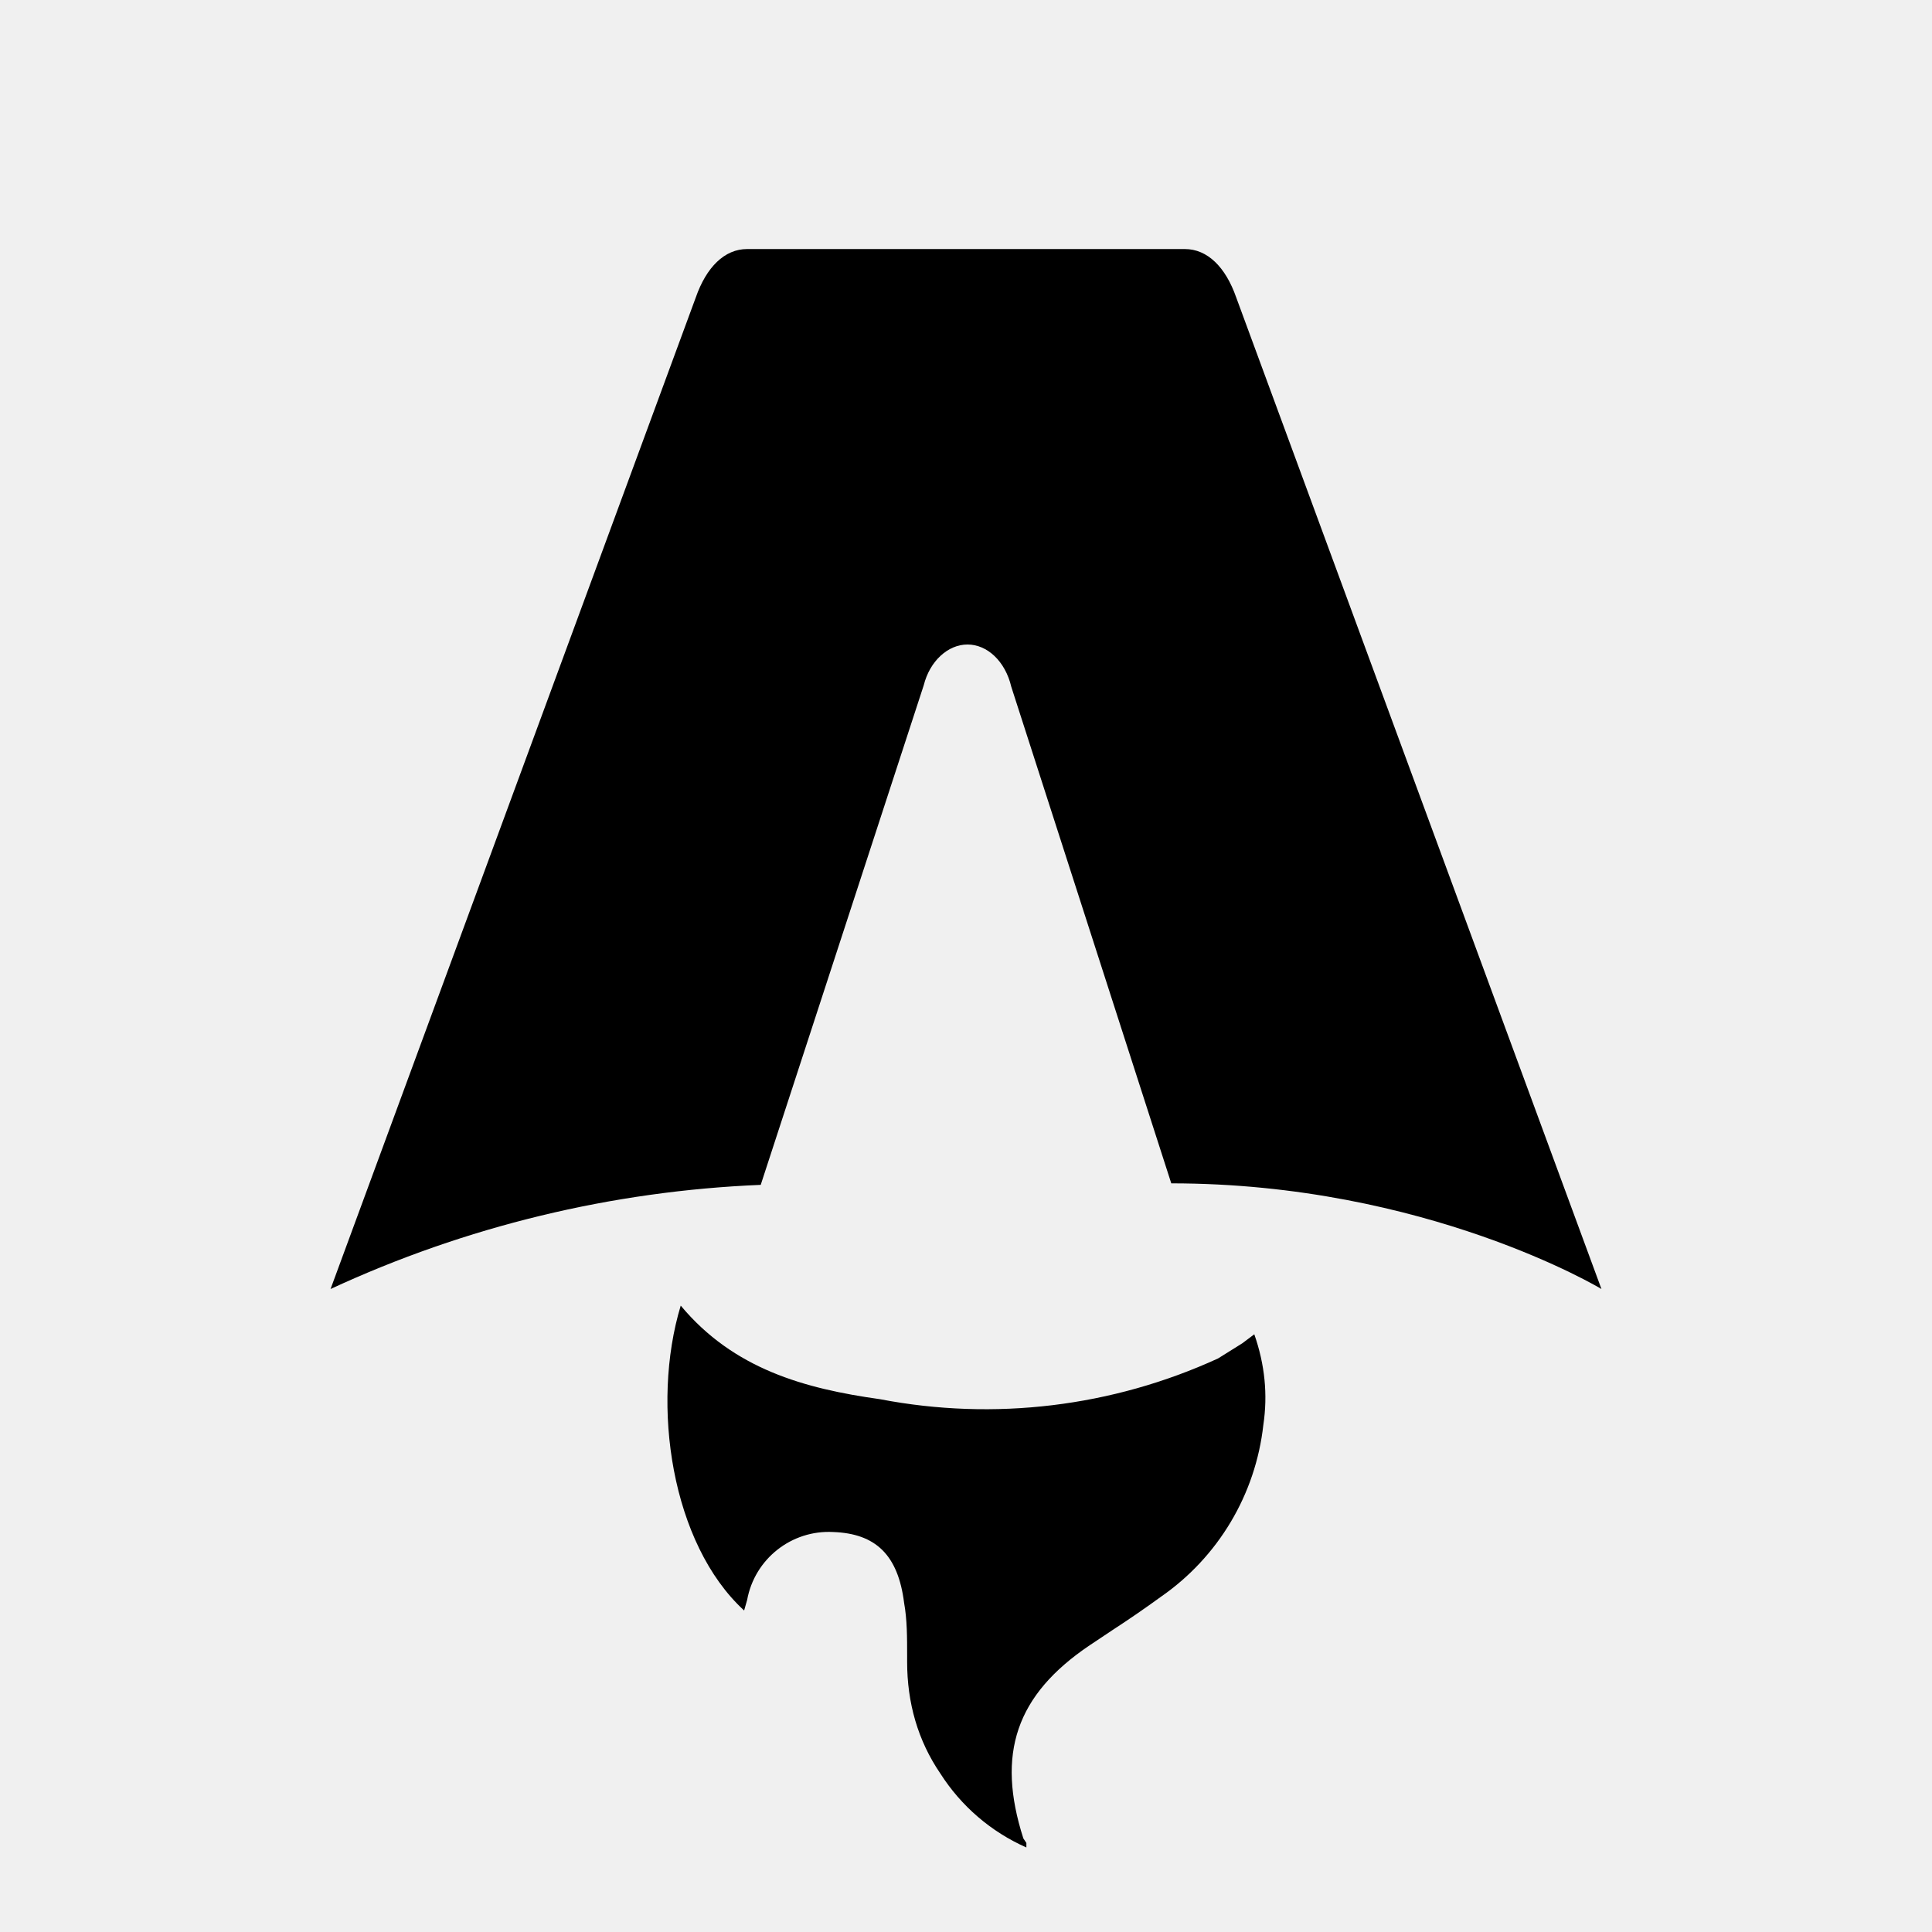
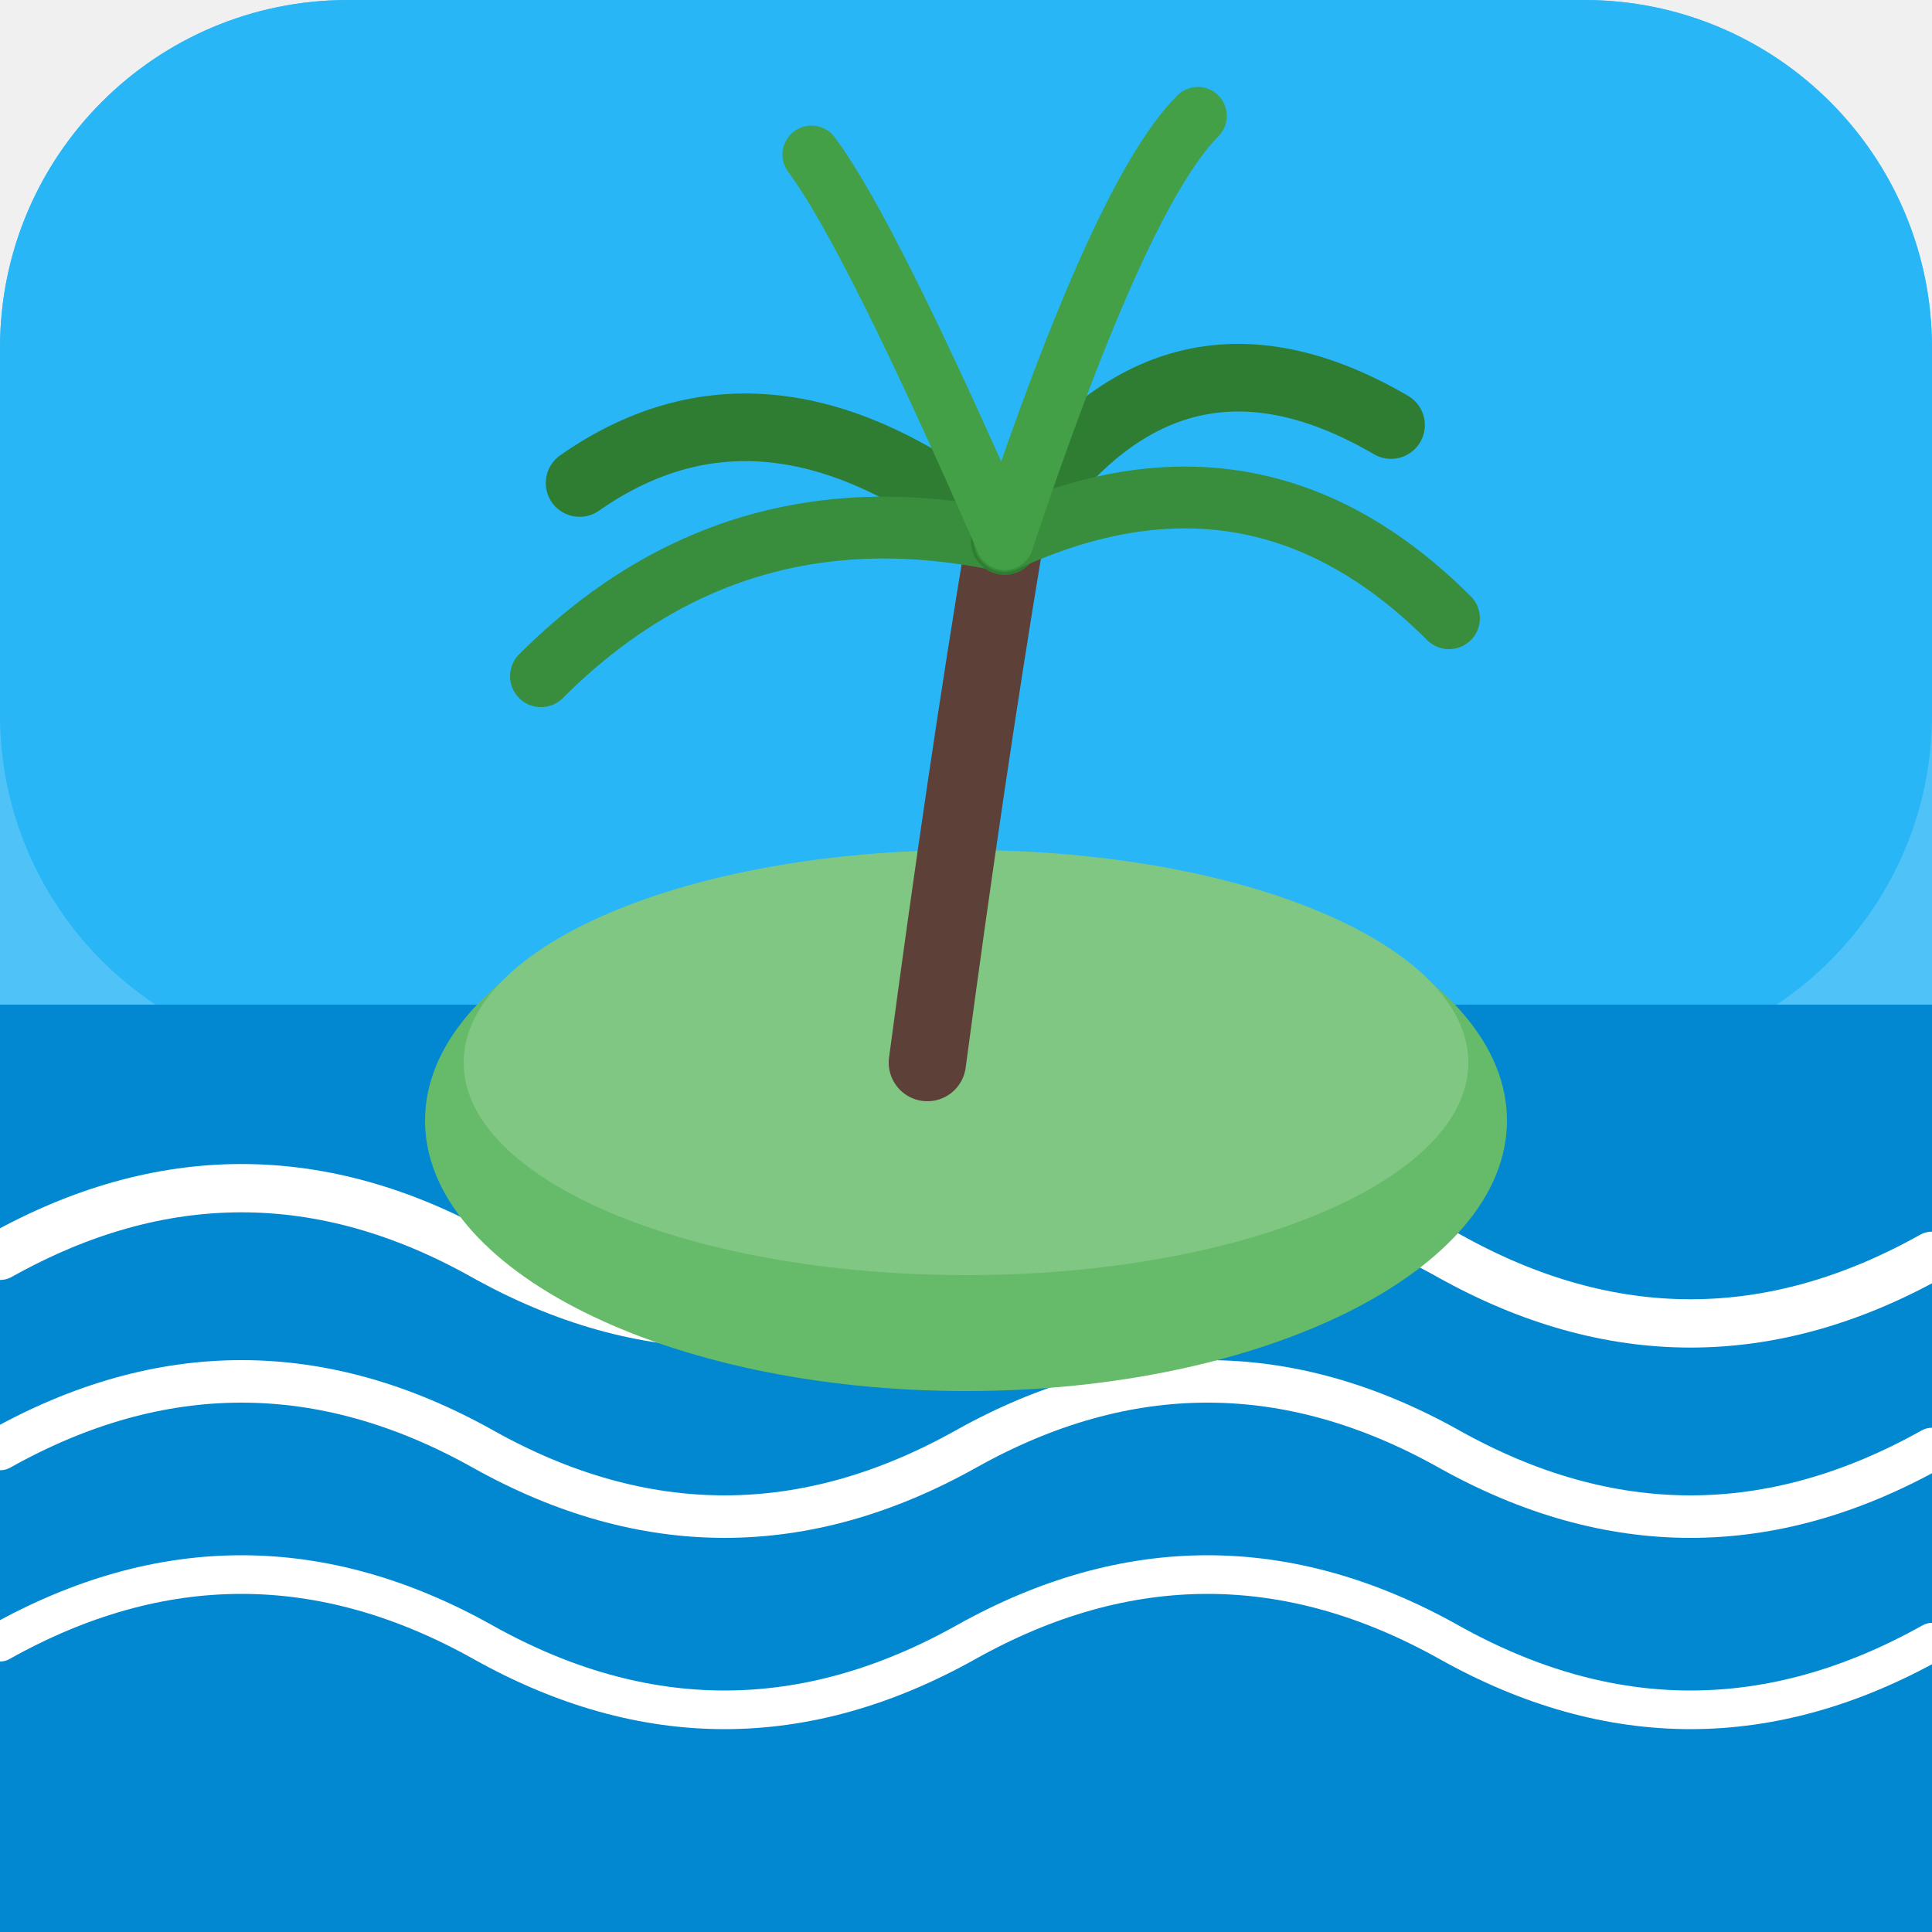
- <svg xmlns="http://www.w3.org/2000/svg" fill="none" viewBox="0 0 128 128">
-   <path d="M50.4 78.5a75.1 75.1 0 0 0-28.5 6.9l24.2-65.7c.7-2 1.9-3.2 3.4-3.2h29c1.5 0 2.7 1.2 3.4 3.2l24.2 65.7s-11.6-7-28.5-7L67 45.5c-.4-1.7-1.6-2.8-2.9-2.8-1.3 0-2.5 1.1-2.9 2.7L50.4 78.5Zm-1.1 28.2Zm-4.2-20.2c-2 6.6-.6 15.8 4.2 20.2a17.5 17.5 0 0 1 .2-.7 5.5 5.5 0 0 1 5.7-4.5c2.8.1 4.3 1.5 4.7 4.7.2 1.1.2 2.3.2 3.5v.4c0 2.7.7 5.2 2.2 7.4a13 13 0 0 0 5.7 4.9v-.3l-.2-.3c-1.8-5.6-.5-9.5 4.4-12.8l1.5-1a73 73 0 0 0 3.2-2.2 16 16 0 0 0 6.8-11.4c.3-2 .1-4-.6-6l-.8.6-1.6 1a37 37 0 0 1-22.4 2.7c-5-.7-9.7-2-13.2-6.2Z" />
-   <style>
-         path { fill: #000; }
-         @media (prefers-color-scheme: dark) {
-             path { fill: #FFF; }
-         }
-     </style>
+ <svg xmlns="http://www.w3.org/2000/svg" viewBox="0 0 100 100" width="100" height="100">
+   <rect x="0" y="0" width="100" height="100" rx="18" ry="18" fill="#4FC3F7" />
+   <rect x="0" y="0" width="100" height="55" rx="18" ry="18" fill="#29B6F6" />
+   <rect x="0" y="52" width="100" height="48" fill="#0288D1" />
+   <path d="M0 65 Q12.5 58 25 65 T50 65 T75 65 T100 65" fill="none" stroke="#FFFFFF" stroke-width="2.5" stroke-linecap="round" />
+   <path d="M0 75 Q12.5 68 25 75 T50 75 T75 75 T100 75" fill="none" stroke="#FFFFFF" stroke-width="2.2" stroke-linecap="round" />
+   <path d="M0 85 Q12.5 78 25 85 T50 85 T75 85 T100 85" fill="none" stroke="#FFFFFF" stroke-width="2" stroke-linecap="round" />
+   <ellipse cx="50" cy="58" rx="28" ry="14" fill="#66BB6A" />
+   <ellipse cx="50" cy="55" rx="26" ry="11" fill="#81C784" />
+   <path d="M48 55 Q50 40 52 28" fill="none" stroke="#5D4037" stroke-width="4" stroke-linecap="round" />
+   <path d="M52 28 Q40 18 30 25" fill="none" stroke="#2E7D32" stroke-width="3.5" stroke-linecap="round" />
+   <path d="M52 28 Q38 25 28 35" fill="none" stroke="#388E3C" stroke-width="3.2" stroke-linecap="round" />
+   <path d="M52 28 Q60 15 72 22" fill="none" stroke="#2E7D32" stroke-width="3.5" stroke-linecap="round" />
+   <path d="M52 28 Q65 22 75 32" fill="none" stroke="#388E3C" stroke-width="3.2" stroke-linecap="round" />
+   <path d="M52 28 Q45 12 42 8" fill="none" stroke="#43A047" stroke-width="3" stroke-linecap="round" />
+   <path d="M52 28 Q58 10 62 6" fill="none" stroke="#43A047" stroke-width="3" stroke-linecap="round" />
</svg>
